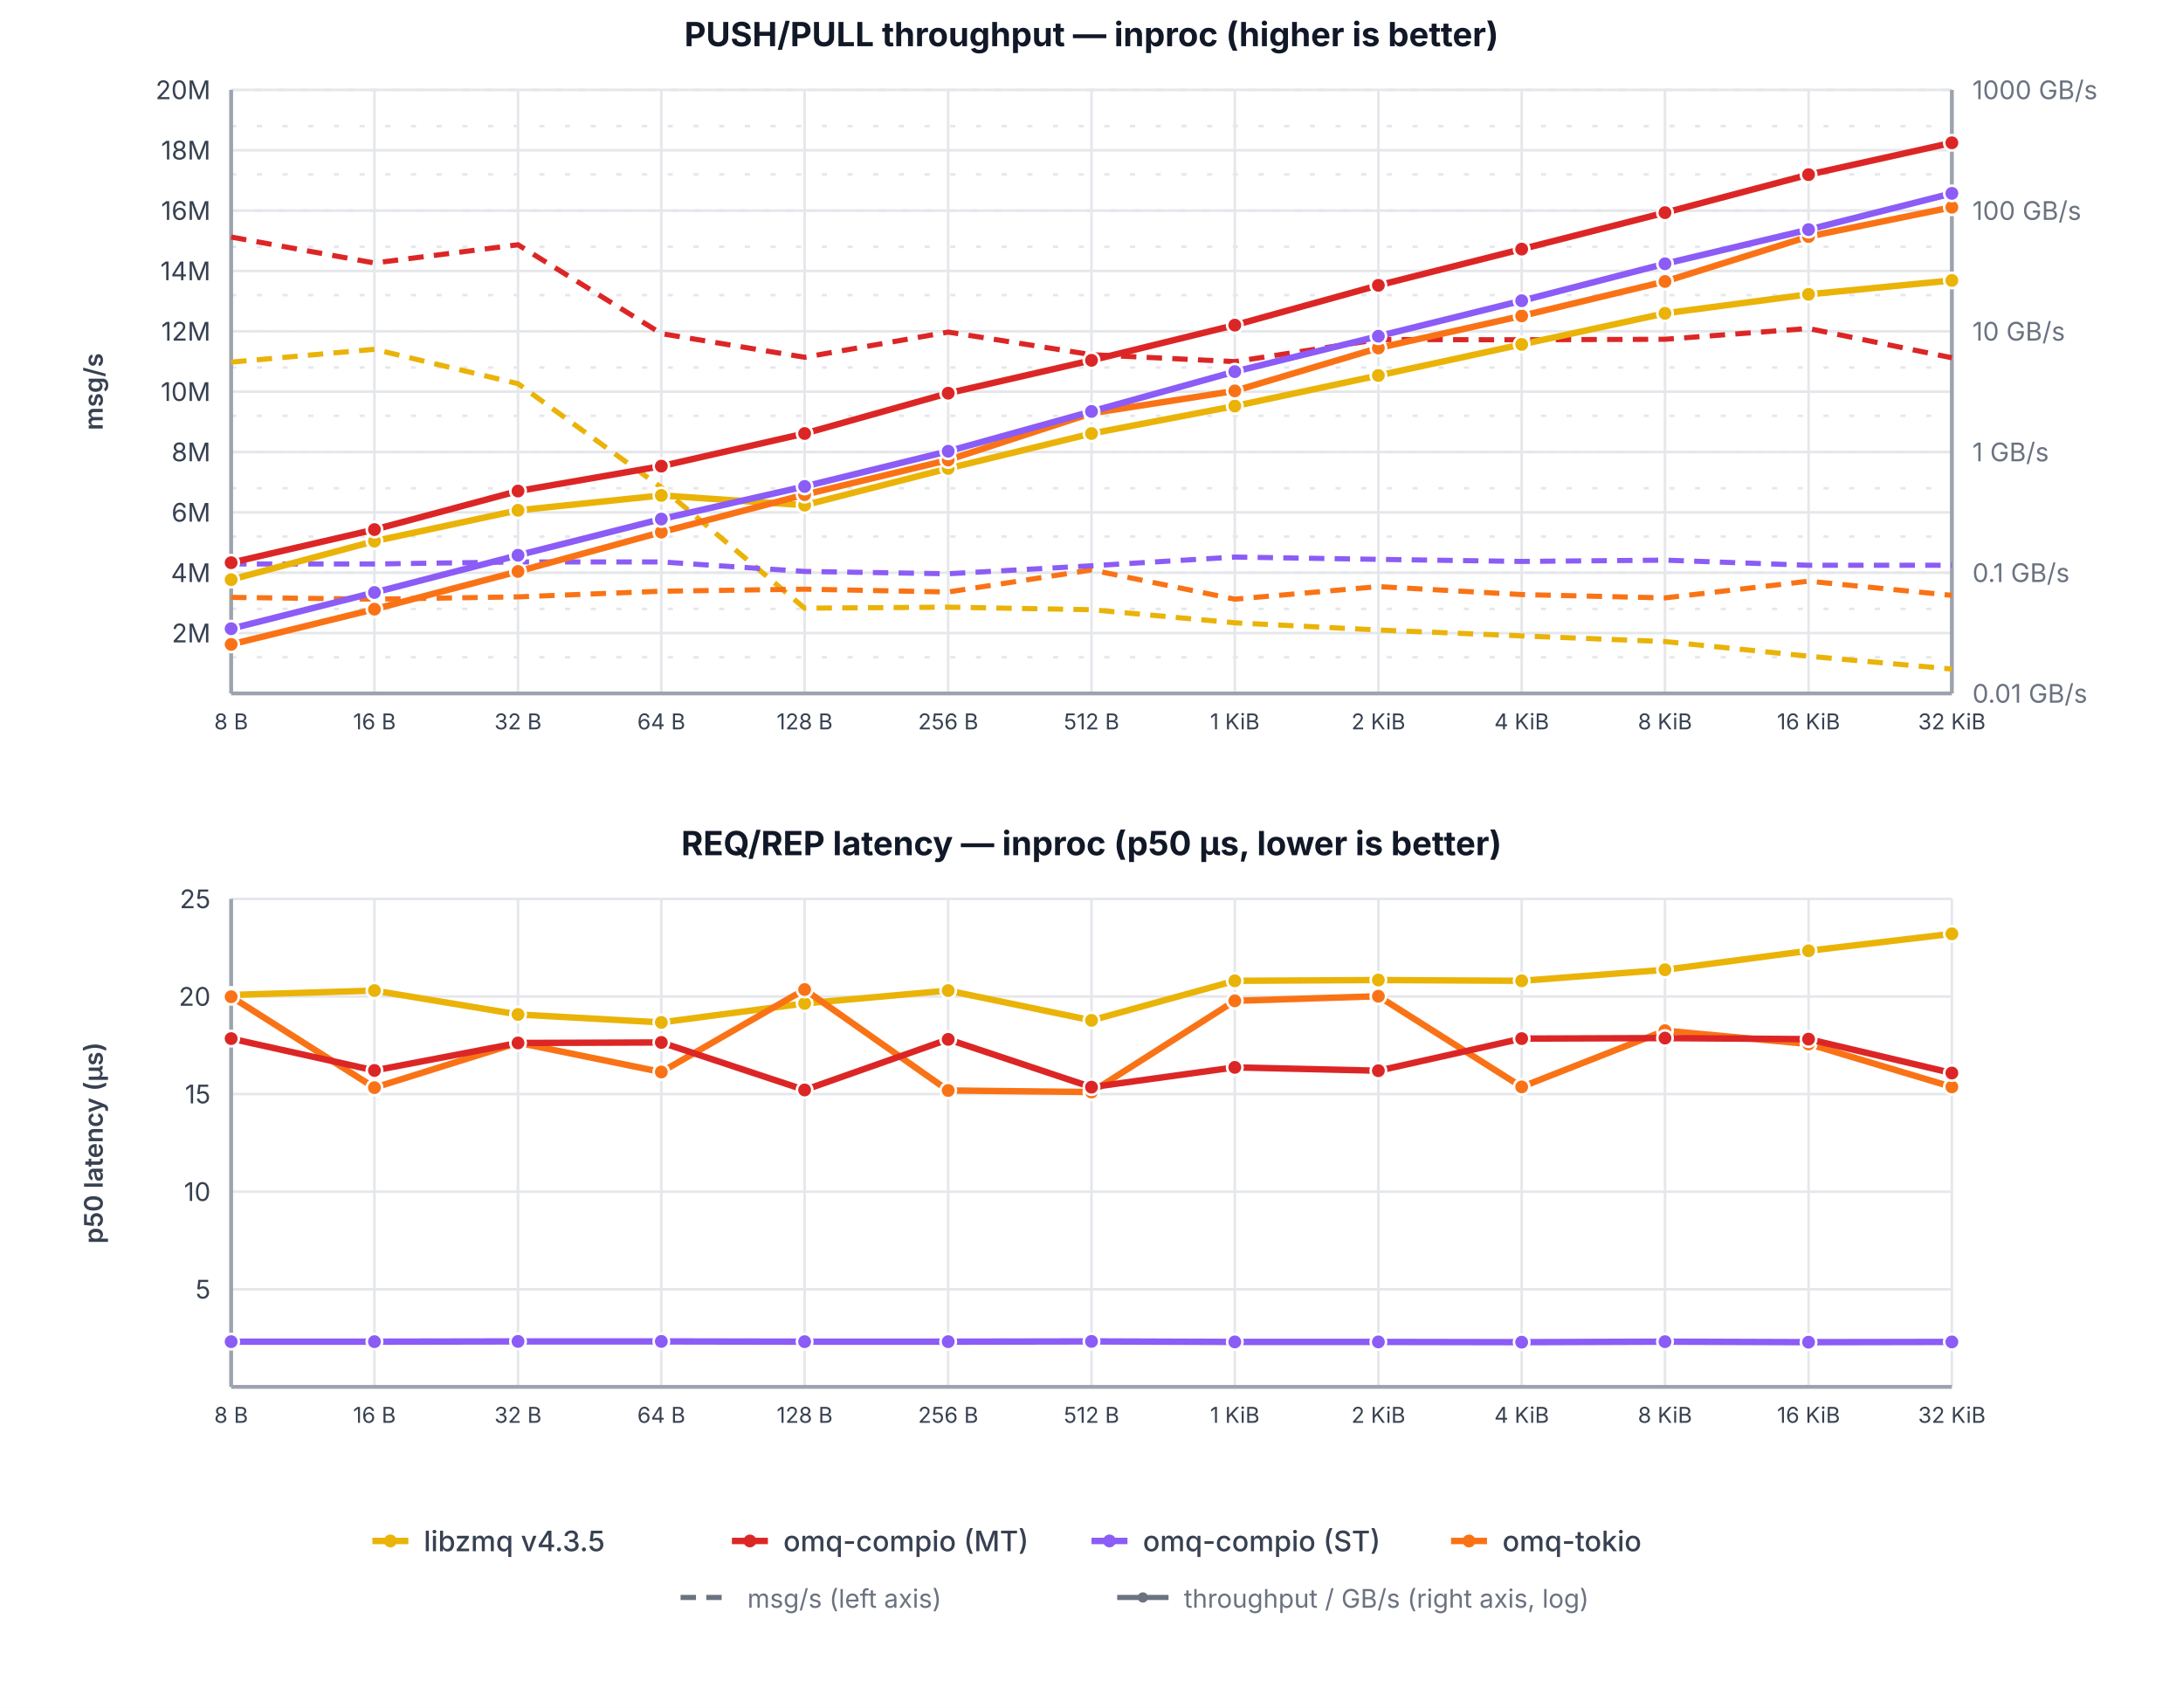
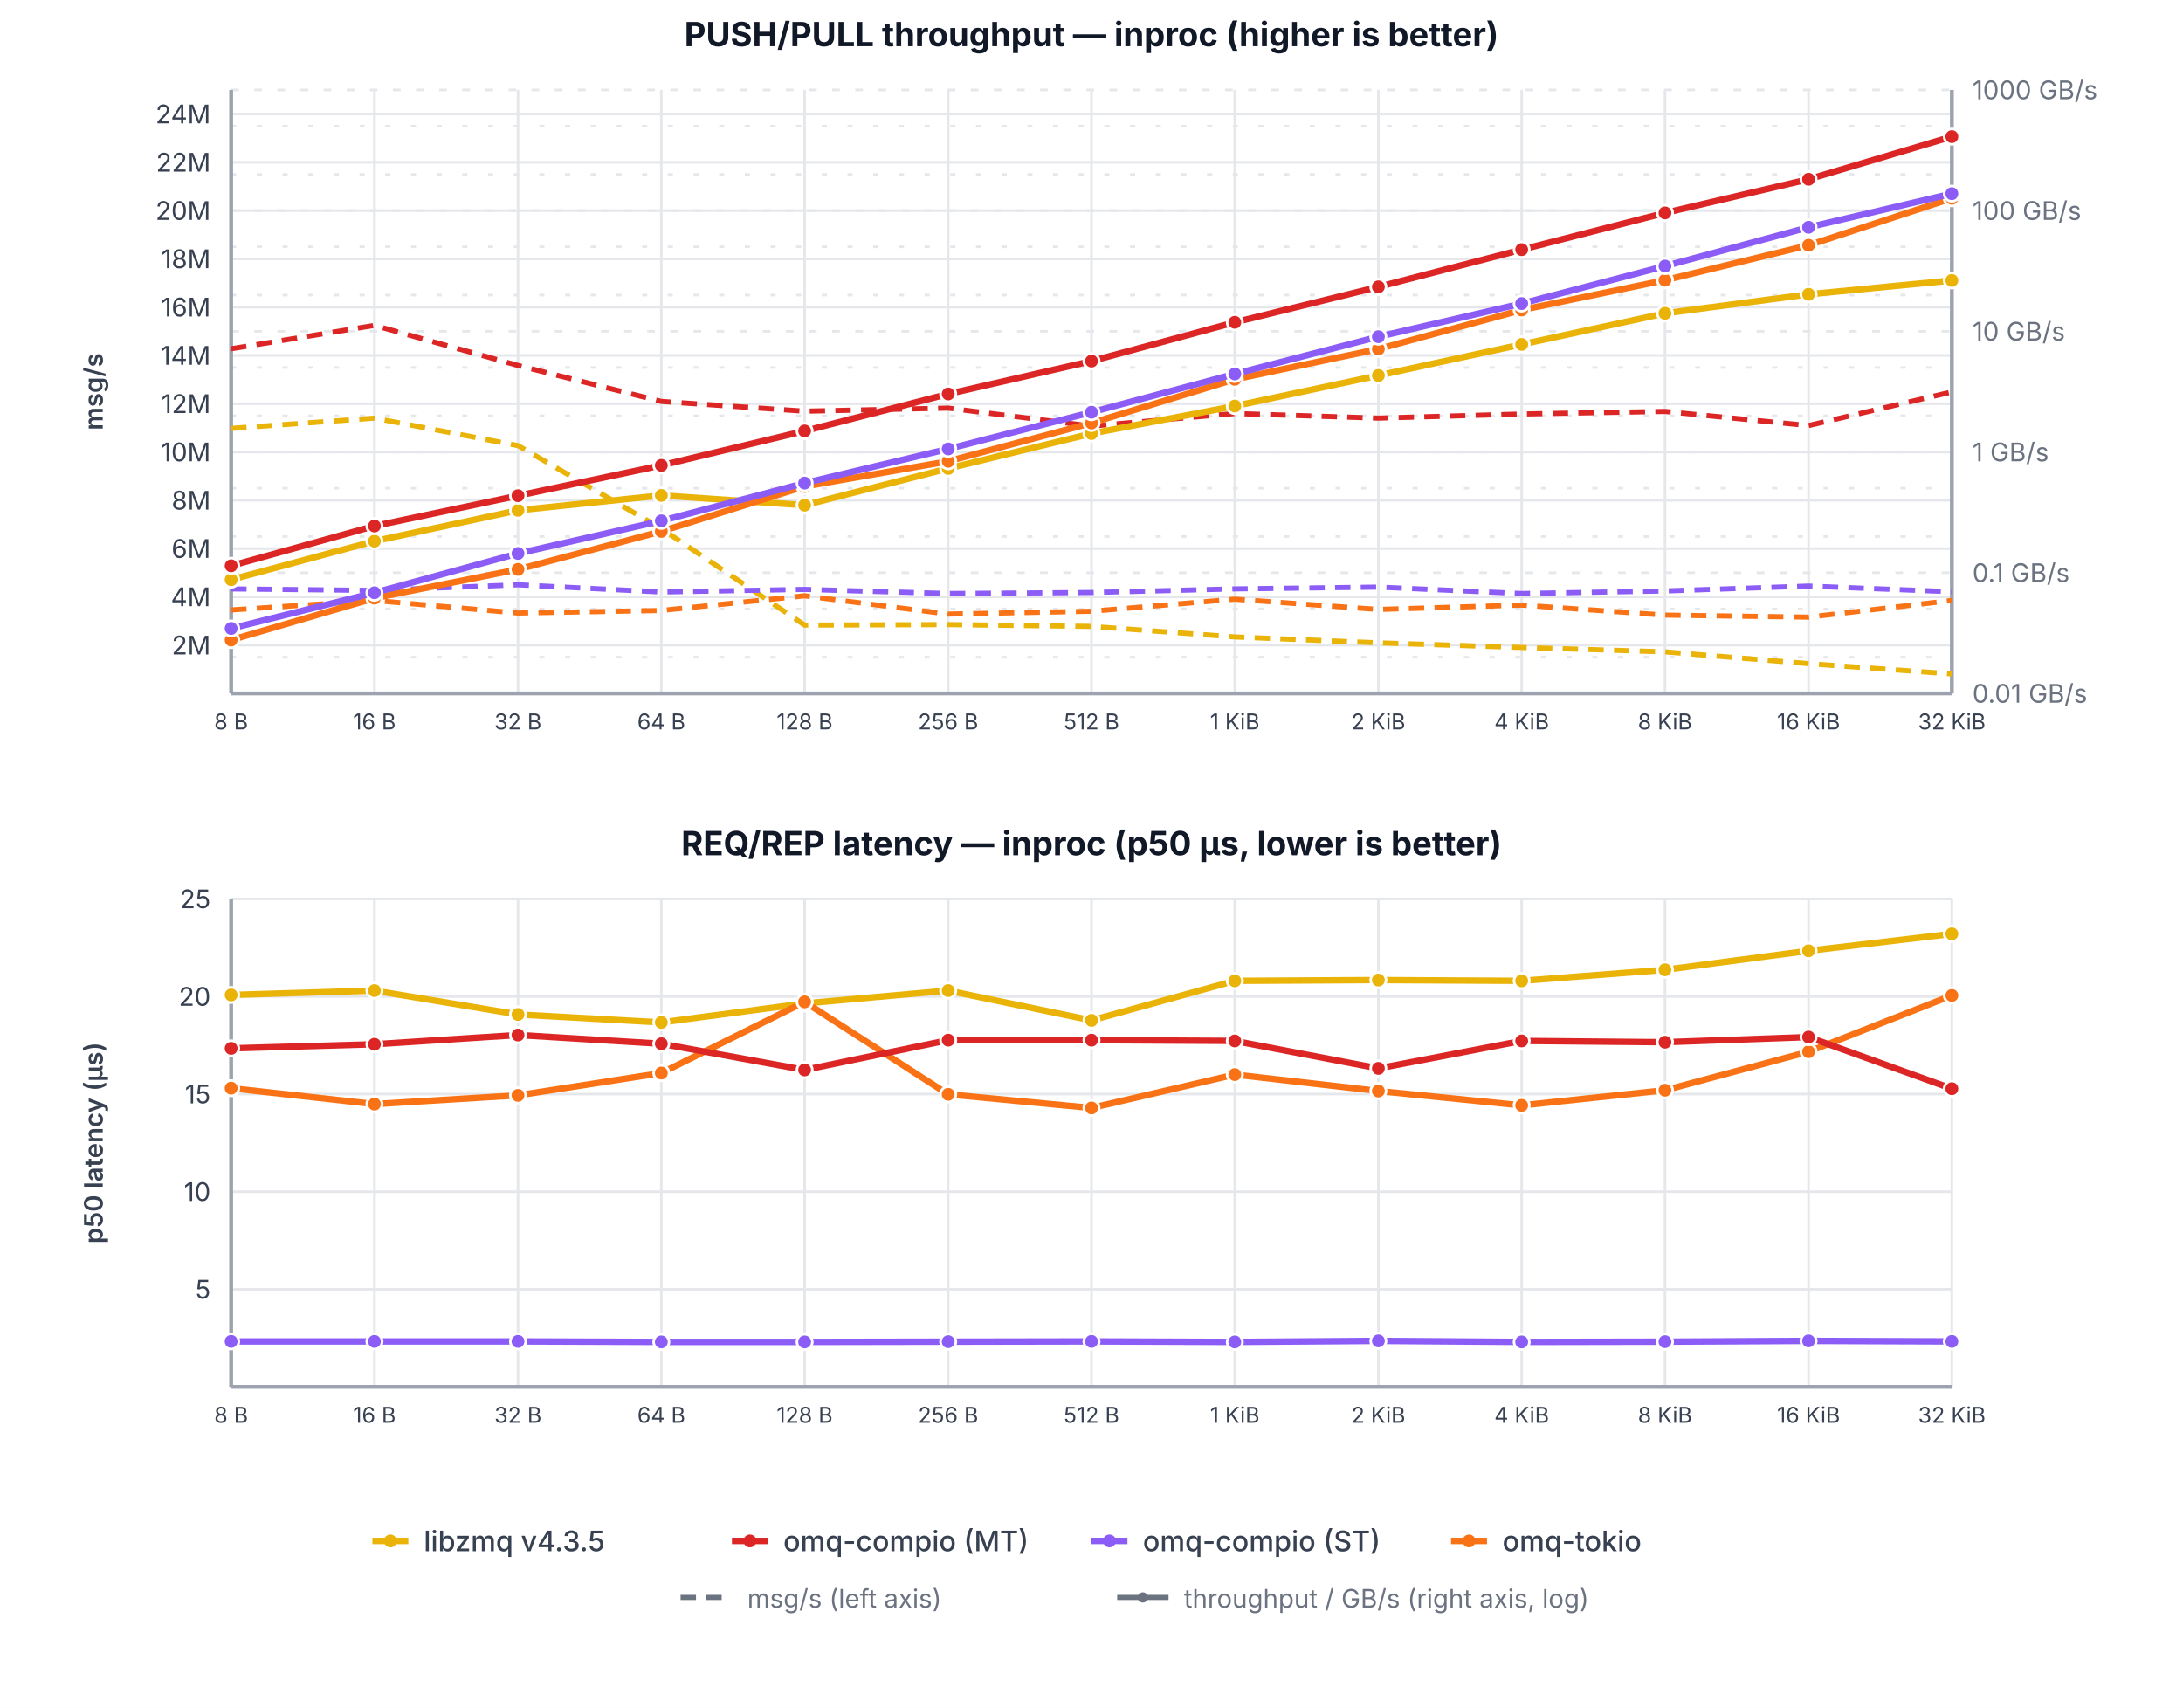
<svg xmlns="http://www.w3.org/2000/svg" viewBox="0 0 850 665" font-family="system-ui, -apple-system, sans-serif">
  <rect width="850" height="665" fill="white" />
  <text x="425.0" y="18.0" text-anchor="middle" fill="#111827" font-size="13" font-weight="700">PUSH/PULL throughput — inproc (higher is better)</text>
-   <line x1="90.0" y1="246.5" x2="760.0" y2="246.5" stroke="#e5e7eb" stroke-width="1" />
-   <text x="82.0" y="246.5" text-anchor="end" dominant-baseline="middle" fill="#374151" font-size="10">2M</text>
-   <line x1="90.0" y1="223.0" x2="760.0" y2="223.0" stroke="#e5e7eb" stroke-width="1" />
-   <text x="82.0" y="223.0" text-anchor="end" dominant-baseline="middle" fill="#374151" font-size="10">4M</text>
-   <line x1="90.0" y1="199.5" x2="760.0" y2="199.5" stroke="#e5e7eb" stroke-width="1" />
-   <text x="82.0" y="199.5" text-anchor="end" dominant-baseline="middle" fill="#374151" font-size="10">6M</text>
+   <line x1="90.0" y1="251.2" x2="760.0" y2="251.2" stroke="#e5e7eb" stroke-width="1" />
+   <text x="82.0" y="251.2" text-anchor="end" dominant-baseline="middle" fill="#374151" font-size="10">2M</text>
+   <line x1="90.0" y1="232.4" x2="760.0" y2="232.4" stroke="#e5e7eb" stroke-width="1" />
+   <text x="82.0" y="232.4" text-anchor="end" dominant-baseline="middle" fill="#374151" font-size="10">4M</text>
+   <line x1="90.0" y1="213.6" x2="760.0" y2="213.6" stroke="#e5e7eb" stroke-width="1" />
+   <text x="82.0" y="213.6" text-anchor="end" dominant-baseline="middle" fill="#374151" font-size="10">6M</text>
+   <line x1="90.0" y1="194.8" x2="760.0" y2="194.8" stroke="#e5e7eb" stroke-width="1" />
+   <text x="82.0" y="194.8" text-anchor="end" dominant-baseline="middle" fill="#374151" font-size="10">8M</text>
  <line x1="90.0" y1="176.0" x2="760.0" y2="176.0" stroke="#e5e7eb" stroke-width="1" />
-   <text x="82.0" y="176.0" text-anchor="end" dominant-baseline="middle" fill="#374151" font-size="10">8M</text>
-   <line x1="90.0" y1="152.5" x2="760.0" y2="152.5" stroke="#e5e7eb" stroke-width="1" />
-   <text x="82.0" y="152.5" text-anchor="end" dominant-baseline="middle" fill="#374151" font-size="10">10M</text>
-   <line x1="90.0" y1="129.0" x2="760.0" y2="129.0" stroke="#e5e7eb" stroke-width="1" />
-   <text x="82.0" y="129.0" text-anchor="end" dominant-baseline="middle" fill="#374151" font-size="10">12M</text>
-   <line x1="90.0" y1="105.5" x2="760.0" y2="105.5" stroke="#e5e7eb" stroke-width="1" />
-   <text x="82.0" y="105.5" text-anchor="end" dominant-baseline="middle" fill="#374151" font-size="10">14M</text>
+   <text x="82.0" y="176.0" text-anchor="end" dominant-baseline="middle" fill="#374151" font-size="10">10M</text>
+   <line x1="90.0" y1="157.2" x2="760.0" y2="157.2" stroke="#e5e7eb" stroke-width="1" />
+   <text x="82.0" y="157.2" text-anchor="end" dominant-baseline="middle" fill="#374151" font-size="10">12M</text>
+   <line x1="90.0" y1="138.4" x2="760.0" y2="138.4" stroke="#e5e7eb" stroke-width="1" />
+   <text x="82.0" y="138.4" text-anchor="end" dominant-baseline="middle" fill="#374151" font-size="10">14M</text>
+   <line x1="90.0" y1="119.6" x2="760.0" y2="119.6" stroke="#e5e7eb" stroke-width="1" />
+   <text x="82.0" y="119.6" text-anchor="end" dominant-baseline="middle" fill="#374151" font-size="10">16M</text>
+   <line x1="90.0" y1="100.8" x2="760.0" y2="100.8" stroke="#e5e7eb" stroke-width="1" />
+   <text x="82.0" y="100.8" text-anchor="end" dominant-baseline="middle" fill="#374151" font-size="10">18M</text>
  <line x1="90.0" y1="82.0" x2="760.0" y2="82.0" stroke="#e5e7eb" stroke-width="1" />
-   <text x="82.0" y="82.0" text-anchor="end" dominant-baseline="middle" fill="#374151" font-size="10">16M</text>
-   <line x1="90.0" y1="58.5" x2="760.0" y2="58.5" stroke="#e5e7eb" stroke-width="1" />
-   <text x="82.0" y="58.5" text-anchor="end" dominant-baseline="middle" fill="#374151" font-size="10">18M</text>
-   <line x1="90.0" y1="35.0" x2="760.0" y2="35.0" stroke="#e5e7eb" stroke-width="1" />
-   <text x="82.0" y="35.0" text-anchor="end" dominant-baseline="middle" fill="#374151" font-size="10">20M</text>
+   <text x="82.0" y="82.0" text-anchor="end" dominant-baseline="middle" fill="#374151" font-size="10">20M</text>
+   <line x1="90.0" y1="63.2" x2="760.0" y2="63.2" stroke="#e5e7eb" stroke-width="1" />
+   <text x="82.0" y="63.2" text-anchor="end" dominant-baseline="middle" fill="#374151" font-size="10">22M</text>
+   <line x1="90.0" y1="44.4" x2="760.0" y2="44.4" stroke="#e5e7eb" stroke-width="1" />
+   <text x="82.0" y="44.4" text-anchor="end" dominant-baseline="middle" fill="#374151" font-size="10">24M</text>
  <line x1="90.0" y1="270.0" x2="760.0" y2="270.0" stroke="#e5e7eb" stroke-width="1" stroke-dasharray="3,6" />
  <text x="768.0" y="270.0" text-anchor="start" dominant-baseline="middle" fill="#6b7280" font-size="10">0.01 GB/s</text>
  <line x1="90.0" y1="255.9" x2="760.0" y2="255.9" stroke="#e5e7eb" stroke-width="1" stroke-dasharray="2,8" />
  <line x1="90.0" y1="237.1" x2="760.0" y2="237.1" stroke="#e5e7eb" stroke-width="1" stroke-dasharray="2,8" />
  <line x1="90.0" y1="223.0" x2="760.0" y2="223.0" stroke="#e5e7eb" stroke-width="1" stroke-dasharray="3,6" />
  <text x="768.0" y="223.0" text-anchor="start" dominant-baseline="middle" fill="#6b7280" font-size="10">0.1 GB/s</text>
  <line x1="90.0" y1="208.9" x2="760.0" y2="208.9" stroke="#e5e7eb" stroke-width="1" stroke-dasharray="2,8" />
  <line x1="90.0" y1="190.1" x2="760.0" y2="190.1" stroke="#e5e7eb" stroke-width="1" stroke-dasharray="2,8" />
  <line x1="90.0" y1="176.0" x2="760.0" y2="176.0" stroke="#e5e7eb" stroke-width="1" stroke-dasharray="3,6" />
  <text x="768.0" y="176.0" text-anchor="start" dominant-baseline="middle" fill="#6b7280" font-size="10">1 GB/s</text>
  <line x1="90.0" y1="161.9" x2="760.0" y2="161.9" stroke="#e5e7eb" stroke-width="1" stroke-dasharray="2,8" />
  <line x1="90.0" y1="143.1" x2="760.0" y2="143.1" stroke="#e5e7eb" stroke-width="1" stroke-dasharray="2,8" />
  <line x1="90.0" y1="129.0" x2="760.0" y2="129.0" stroke="#e5e7eb" stroke-width="1" stroke-dasharray="3,6" />
  <text x="768.0" y="129.0" text-anchor="start" dominant-baseline="middle" fill="#6b7280" font-size="10">10 GB/s</text>
  <line x1="90.0" y1="114.9" x2="760.0" y2="114.9" stroke="#e5e7eb" stroke-width="1" stroke-dasharray="2,8" />
  <line x1="90.0" y1="96.1" x2="760.0" y2="96.1" stroke="#e5e7eb" stroke-width="1" stroke-dasharray="2,8" />
  <line x1="90.0" y1="82.0" x2="760.0" y2="82.0" stroke="#e5e7eb" stroke-width="1" stroke-dasharray="3,6" />
  <text x="768.0" y="82.0" text-anchor="start" dominant-baseline="middle" fill="#6b7280" font-size="10">100 GB/s</text>
  <line x1="90.0" y1="67.9" x2="760.0" y2="67.9" stroke="#e5e7eb" stroke-width="1" stroke-dasharray="2,8" />
  <line x1="90.0" y1="49.1" x2="760.0" y2="49.1" stroke="#e5e7eb" stroke-width="1" stroke-dasharray="2,8" />
  <line x1="90.0" y1="35.0" x2="760.0" y2="35.0" stroke="#e5e7eb" stroke-width="1" stroke-dasharray="3,6" />
  <text x="768.0" y="35.0" text-anchor="start" dominant-baseline="middle" fill="#6b7280" font-size="10">1000 GB/s</text>
  <line x1="90.0" y1="35.0" x2="90.0" y2="270.0" stroke="#e5e7eb" stroke-width="1" />
  <line x1="145.8" y1="35.0" x2="145.8" y2="270.0" stroke="#e5e7eb" stroke-width="1" />
  <line x1="201.7" y1="35.0" x2="201.7" y2="270.0" stroke="#e5e7eb" stroke-width="1" />
  <line x1="257.5" y1="35.0" x2="257.5" y2="270.0" stroke="#e5e7eb" stroke-width="1" />
  <line x1="313.3" y1="35.0" x2="313.3" y2="270.0" stroke="#e5e7eb" stroke-width="1" />
  <line x1="369.2" y1="35.0" x2="369.2" y2="270.0" stroke="#e5e7eb" stroke-width="1" />
  <line x1="425.0" y1="35.0" x2="425.0" y2="270.0" stroke="#e5e7eb" stroke-width="1" />
  <line x1="480.8" y1="35.0" x2="480.8" y2="270.0" stroke="#e5e7eb" stroke-width="1" />
  <line x1="536.7" y1="35.0" x2="536.7" y2="270.0" stroke="#e5e7eb" stroke-width="1" />
  <line x1="592.5" y1="35.0" x2="592.5" y2="270.0" stroke="#e5e7eb" stroke-width="1" />
  <line x1="648.3" y1="35.0" x2="648.3" y2="270.0" stroke="#e5e7eb" stroke-width="1" />
  <line x1="704.2" y1="35.0" x2="704.2" y2="270.0" stroke="#e5e7eb" stroke-width="1" />
  <line x1="760.0" y1="35.0" x2="760.0" y2="270.0" stroke="#e5e7eb" stroke-width="1" />
  <line x1="90.0" y1="35.0" x2="90.0" y2="270.0" stroke="#9ca3af" stroke-width="1.5" />
  <line x1="760.0" y1="35.0" x2="760.0" y2="270.0" stroke="#9ca3af" stroke-width="1.5" />
  <line x1="90.0" y1="270.0" x2="760.0" y2="270.0" stroke="#9ca3af" stroke-width="1.5" />
  <text x="40.0" y="152.5" text-anchor="middle" fill="#374151" font-size="10" font-weight="600" transform="rotate(-90,40.0,152.5)">msg/s</text>
-   <polyline points="90.0,141.0 145.8,136.0 201.7,149.4 257.5,189.8 313.3,236.8 369.2,236.4 425.0,237.4 480.8,242.5 536.7,245.3 592.5,247.6 648.3,249.8 704.2,255.5 760.0,260.5" fill="none" stroke="#eab308" stroke-width="2" stroke-dasharray="6,4" />
-   <polyline points="90.0,232.6 145.8,233.3 201.7,232.4 257.5,230.2 313.3,229.4 369.2,230.5 425.0,221.9 480.8,233.3 536.7,228.4 592.5,231.5 648.3,232.8 704.2,226.3 760.0,231.8" fill="none" stroke="#f97316" stroke-width="2" stroke-dasharray="6,4" />
-   <polyline points="90.0,219.6 145.8,219.6 201.7,218.8 257.5,218.8 313.3,222.5 369.2,223.4 425.0,220.3 480.8,216.9 536.7,217.8 592.5,218.6 648.3,218.1 704.2,220.1 760.0,220.1" fill="none" stroke="#8b5cf6" stroke-width="2" stroke-dasharray="6,4" />
-   <polyline points="90.0,92.3 145.8,102.4 201.7,95.3 257.5,129.9 313.3,139.1 369.2,129.3 425.0,138.1 480.8,140.8 536.7,132.2 592.5,132.3 648.3,132.1 704.2,127.9 760.0,139.3" fill="none" stroke="#dc2626" stroke-width="2" stroke-dasharray="6,4" />
+   <polyline points="90.0,166.8 145.8,162.8 201.7,173.5 257.5,205.8 313.3,243.4 369.2,243.2 425.0,243.9 480.8,248.0 536.7,250.3 592.5,252.1 648.3,253.8 704.2,258.4 760.0,262.4" fill="none" stroke="#eab308" stroke-width="2" stroke-dasharray="6,4" />
+   <polyline points="90.0,237.5 145.8,233.8 201.7,238.7 257.5,237.7 313.3,232.0 369.2,239.1 425.0,238.0 480.8,233.3 536.7,237.3 592.5,235.6 648.3,239.5 704.2,240.3 760.0,233.8" fill="none" stroke="#f97316" stroke-width="2" stroke-dasharray="6,4" />
+   <polyline points="90.0,229.3 145.8,229.9 201.7,227.7 257.5,230.5 313.3,229.5 369.2,231.1 425.0,230.7 480.8,229.3 536.7,228.6 592.5,231.1 648.3,230.1 704.2,228.2 760.0,230.4" fill="none" stroke="#8b5cf6" stroke-width="2" stroke-dasharray="6,4" />
+   <polyline points="90.0,135.8 145.8,126.7 201.7,142.3 257.5,156.3 313.3,160.1 369.2,158.9 425.0,165.9 480.8,161.0 536.7,162.8 592.5,161.2 648.3,160.2 704.2,165.7 760.0,152.6" fill="none" stroke="#dc2626" stroke-width="2" stroke-dasharray="6,4" />
  <polyline points="90.0,225.7 145.8,210.7 201.7,198.7 257.5,192.9 313.3,196.7 369.2,182.4 425.0,168.8 480.8,158.1 536.7,146.2 592.5,134.1 648.3,122.0 704.2,114.6 760.0,109.2" fill="none" stroke="#eab308" stroke-width="2.5" stroke-linecap="round" stroke-linejoin="round" />
  <circle cx="90.0" cy="225.7" r="3" fill="#eab308" stroke="white" stroke-width="1" />
  <circle cx="145.8" cy="210.7" r="3" fill="#eab308" stroke="white" stroke-width="1" />
  <circle cx="201.7" cy="198.7" r="3" fill="#eab308" stroke="white" stroke-width="1" />
  <circle cx="257.5" cy="192.9" r="3" fill="#eab308" stroke="white" stroke-width="1" />
  <circle cx="313.3" cy="196.7" r="3" fill="#eab308" stroke="white" stroke-width="1" />
  <circle cx="369.2" cy="182.4" r="3" fill="#eab308" stroke="white" stroke-width="1" />
  <circle cx="425.0" cy="168.8" r="3" fill="#eab308" stroke="white" stroke-width="1" />
  <circle cx="480.8" cy="158.1" r="3" fill="#eab308" stroke="white" stroke-width="1" />
  <circle cx="536.7" cy="146.2" r="3" fill="#eab308" stroke="white" stroke-width="1" />
  <circle cx="592.5" cy="134.1" r="3" fill="#eab308" stroke="white" stroke-width="1" />
  <circle cx="648.3" cy="122.0" r="3" fill="#eab308" stroke="white" stroke-width="1" />
  <circle cx="704.2" cy="114.6" r="3" fill="#eab308" stroke="white" stroke-width="1" />
  <circle cx="760.0" cy="109.2" r="3" fill="#eab308" stroke="white" stroke-width="1" />
-   <polyline points="90.0,250.9 145.8,237.2 201.7,222.5 257.5,207.2 313.3,192.6 369.2,179.1 425.0,160.9 480.8,152.2 536.7,135.5 592.5,123.0 648.3,109.6 704.2,92.1 760.0,80.7" fill="none" stroke="#f97316" stroke-width="2.5" stroke-linecap="round" stroke-linejoin="round" />
-   <circle cx="90.0" cy="250.9" r="3" fill="#f97316" stroke="white" stroke-width="1" />
-   <circle cx="145.8" cy="237.2" r="3" fill="#f97316" stroke="white" stroke-width="1" />
-   <circle cx="201.7" cy="222.5" r="3" fill="#f97316" stroke="white" stroke-width="1" />
-   <circle cx="257.5" cy="207.2" r="3" fill="#f97316" stroke="white" stroke-width="1" />
-   <circle cx="313.3" cy="192.6" r="3" fill="#f97316" stroke="white" stroke-width="1" />
-   <circle cx="369.2" cy="179.1" r="3" fill="#f97316" stroke="white" stroke-width="1" />
-   <circle cx="425.0" cy="160.9" r="3" fill="#f97316" stroke="white" stroke-width="1" />
-   <circle cx="480.8" cy="152.2" r="3" fill="#f97316" stroke="white" stroke-width="1" />
-   <circle cx="536.7" cy="135.5" r="3" fill="#f97316" stroke="white" stroke-width="1" />
-   <circle cx="592.5" cy="123.0" r="3" fill="#f97316" stroke="white" stroke-width="1" />
-   <circle cx="648.3" cy="109.6" r="3" fill="#f97316" stroke="white" stroke-width="1" />
-   <circle cx="704.2" cy="92.1" r="3" fill="#f97316" stroke="white" stroke-width="1" />
-   <circle cx="760.0" cy="80.7" r="3" fill="#f97316" stroke="white" stroke-width="1" />
-   <polyline points="90.0,244.8 145.8,230.7 201.7,216.2 257.5,202.1 313.3,189.4 369.2,175.7 425.0,160.2 480.8,144.7 536.7,130.9 592.5,117.1 648.3,102.7 704.2,89.4 760.0,75.3" fill="none" stroke="#8b5cf6" stroke-width="2.5" stroke-linecap="round" stroke-linejoin="round" />
-   <circle cx="90.0" cy="244.8" r="3" fill="#8b5cf6" stroke="white" stroke-width="1" />
-   <circle cx="145.8" cy="230.7" r="3" fill="#8b5cf6" stroke="white" stroke-width="1" />
-   <circle cx="201.7" cy="216.2" r="3" fill="#8b5cf6" stroke="white" stroke-width="1" />
-   <circle cx="257.5" cy="202.1" r="3" fill="#8b5cf6" stroke="white" stroke-width="1" />
-   <circle cx="313.3" cy="189.4" r="3" fill="#8b5cf6" stroke="white" stroke-width="1" />
-   <circle cx="369.2" cy="175.7" r="3" fill="#8b5cf6" stroke="white" stroke-width="1" />
-   <circle cx="425.0" cy="160.2" r="3" fill="#8b5cf6" stroke="white" stroke-width="1" />
-   <circle cx="480.8" cy="144.7" r="3" fill="#8b5cf6" stroke="white" stroke-width="1" />
-   <circle cx="536.7" cy="130.9" r="3" fill="#8b5cf6" stroke="white" stroke-width="1" />
-   <circle cx="592.5" cy="117.1" r="3" fill="#8b5cf6" stroke="white" stroke-width="1" />
-   <circle cx="648.3" cy="102.7" r="3" fill="#8b5cf6" stroke="white" stroke-width="1" />
-   <circle cx="704.2" cy="89.4" r="3" fill="#8b5cf6" stroke="white" stroke-width="1" />
-   <circle cx="760.0" cy="75.3" r="3" fill="#8b5cf6" stroke="white" stroke-width="1" />
-   <polyline points="90.0,219.1 145.8,206.2 201.7,191.2 257.5,181.5 313.3,168.8 369.2,153.1 425.0,140.3 480.8,126.6 536.7,111.1 592.5,97.0 648.3,82.8 704.2,68.0 760.0,55.6" fill="none" stroke="#dc2626" stroke-width="2.5" stroke-linecap="round" stroke-linejoin="round" />
-   <circle cx="90.0" cy="219.1" r="3" fill="#dc2626" stroke="white" stroke-width="1" />
-   <circle cx="145.8" cy="206.2" r="3" fill="#dc2626" stroke="white" stroke-width="1" />
-   <circle cx="201.7" cy="191.2" r="3" fill="#dc2626" stroke="white" stroke-width="1" />
-   <circle cx="257.5" cy="181.5" r="3" fill="#dc2626" stroke="white" stroke-width="1" />
-   <circle cx="313.3" cy="168.8" r="3" fill="#dc2626" stroke="white" stroke-width="1" />
-   <circle cx="369.2" cy="153.1" r="3" fill="#dc2626" stroke="white" stroke-width="1" />
-   <circle cx="425.0" cy="140.3" r="3" fill="#dc2626" stroke="white" stroke-width="1" />
-   <circle cx="480.8" cy="126.6" r="3" fill="#dc2626" stroke="white" stroke-width="1" />
-   <circle cx="536.7" cy="111.1" r="3" fill="#dc2626" stroke="white" stroke-width="1" />
-   <circle cx="592.5" cy="97.0" r="3" fill="#dc2626" stroke="white" stroke-width="1" />
-   <circle cx="648.3" cy="82.8" r="3" fill="#dc2626" stroke="white" stroke-width="1" />
-   <circle cx="704.2" cy="68.0" r="3" fill="#dc2626" stroke="white" stroke-width="1" />
-   <circle cx="760.0" cy="55.6" r="3" fill="#dc2626" stroke="white" stroke-width="1" />
+   <polyline points="90.0,249.2 145.8,232.9 201.7,221.7 257.5,206.9 313.3,189.4 369.2,179.6 425.0,164.7 480.8,147.7 536.7,135.9 592.5,120.7 648.3,109.1 704.2,95.5 760.0,77.2" fill="none" stroke="#f97316" stroke-width="2.5" stroke-linecap="round" stroke-linejoin="round" />
+   <circle cx="90.0" cy="249.2" r="3" fill="#f97316" stroke="white" stroke-width="1" />
+   <circle cx="145.8" cy="232.9" r="3" fill="#f97316" stroke="white" stroke-width="1" />
+   <circle cx="201.7" cy="221.7" r="3" fill="#f97316" stroke="white" stroke-width="1" />
+   <circle cx="257.5" cy="206.9" r="3" fill="#f97316" stroke="white" stroke-width="1" />
+   <circle cx="313.3" cy="189.4" r="3" fill="#f97316" stroke="white" stroke-width="1" />
+   <circle cx="369.2" cy="179.6" r="3" fill="#f97316" stroke="white" stroke-width="1" />
+   <circle cx="425.0" cy="164.7" r="3" fill="#f97316" stroke="white" stroke-width="1" />
+   <circle cx="480.8" cy="147.7" r="3" fill="#f97316" stroke="white" stroke-width="1" />
+   <circle cx="536.7" cy="135.9" r="3" fill="#f97316" stroke="white" stroke-width="1" />
+   <circle cx="592.5" cy="120.7" r="3" fill="#f97316" stroke="white" stroke-width="1" />
+   <circle cx="648.3" cy="109.1" r="3" fill="#f97316" stroke="white" stroke-width="1" />
+   <circle cx="704.2" cy="95.5" r="3" fill="#f97316" stroke="white" stroke-width="1" />
+   <circle cx="760.0" cy="77.2" r="3" fill="#f97316" stroke="white" stroke-width="1" />
+   <polyline points="90.0,244.7 145.8,230.8 201.7,215.5 257.5,202.8 313.3,188.1 369.2,174.8 425.0,160.5 480.8,145.6 536.7,131.1 592.5,118.2 648.3,103.6 704.2,88.5 760.0,75.4" fill="none" stroke="#8b5cf6" stroke-width="2.5" stroke-linecap="round" stroke-linejoin="round" />
+   <circle cx="90.0" cy="244.7" r="3" fill="#8b5cf6" stroke="white" stroke-width="1" />
+   <circle cx="145.8" cy="230.8" r="3" fill="#8b5cf6" stroke="white" stroke-width="1" />
+   <circle cx="201.7" cy="215.5" r="3" fill="#8b5cf6" stroke="white" stroke-width="1" />
+   <circle cx="257.5" cy="202.8" r="3" fill="#8b5cf6" stroke="white" stroke-width="1" />
+   <circle cx="313.3" cy="188.1" r="3" fill="#8b5cf6" stroke="white" stroke-width="1" />
+   <circle cx="369.2" cy="174.8" r="3" fill="#8b5cf6" stroke="white" stroke-width="1" />
+   <circle cx="425.0" cy="160.5" r="3" fill="#8b5cf6" stroke="white" stroke-width="1" />
+   <circle cx="480.8" cy="145.6" r="3" fill="#8b5cf6" stroke="white" stroke-width="1" />
+   <circle cx="536.7" cy="131.1" r="3" fill="#8b5cf6" stroke="white" stroke-width="1" />
+   <circle cx="592.5" cy="118.2" r="3" fill="#8b5cf6" stroke="white" stroke-width="1" />
+   <circle cx="648.3" cy="103.6" r="3" fill="#8b5cf6" stroke="white" stroke-width="1" />
+   <circle cx="704.2" cy="88.5" r="3" fill="#8b5cf6" stroke="white" stroke-width="1" />
+   <circle cx="760.0" cy="75.4" r="3" fill="#8b5cf6" stroke="white" stroke-width="1" />
+   <polyline points="90.0,220.3 145.8,204.8 201.7,193.0 257.5,181.2 313.3,167.8 369.2,153.4 425.0,140.6 480.8,125.5 536.7,111.7 592.5,97.2 648.3,82.9 704.2,69.8 760.0,53.2" fill="none" stroke="#dc2626" stroke-width="2.5" stroke-linecap="round" stroke-linejoin="round" />
+   <circle cx="90.0" cy="220.3" r="3" fill="#dc2626" stroke="white" stroke-width="1" />
+   <circle cx="145.8" cy="204.8" r="3" fill="#dc2626" stroke="white" stroke-width="1" />
+   <circle cx="201.7" cy="193.0" r="3" fill="#dc2626" stroke="white" stroke-width="1" />
+   <circle cx="257.5" cy="181.2" r="3" fill="#dc2626" stroke="white" stroke-width="1" />
+   <circle cx="313.3" cy="167.8" r="3" fill="#dc2626" stroke="white" stroke-width="1" />
+   <circle cx="369.2" cy="153.4" r="3" fill="#dc2626" stroke="white" stroke-width="1" />
+   <circle cx="425.0" cy="140.6" r="3" fill="#dc2626" stroke="white" stroke-width="1" />
+   <circle cx="480.8" cy="125.5" r="3" fill="#dc2626" stroke="white" stroke-width="1" />
+   <circle cx="536.7" cy="111.7" r="3" fill="#dc2626" stroke="white" stroke-width="1" />
+   <circle cx="592.5" cy="97.2" r="3" fill="#dc2626" stroke="white" stroke-width="1" />
+   <circle cx="648.3" cy="82.9" r="3" fill="#dc2626" stroke="white" stroke-width="1" />
+   <circle cx="704.2" cy="69.8" r="3" fill="#dc2626" stroke="white" stroke-width="1" />
+   <circle cx="760.0" cy="53.2" r="3" fill="#dc2626" stroke="white" stroke-width="1" />
  <text x="90.0" y="284.0" text-anchor="middle" fill="#374151" font-size="8.5">8 B</text>
  <text x="145.8" y="284.0" text-anchor="middle" fill="#374151" font-size="8.5">16 B</text>
  <text x="201.7" y="284.0" text-anchor="middle" fill="#374151" font-size="8.5">32 B</text>
  <text x="257.5" y="284.0" text-anchor="middle" fill="#374151" font-size="8.5">64 B</text>
  <text x="313.3" y="284.0" text-anchor="middle" fill="#374151" font-size="8.5">128 B</text>
  <text x="369.2" y="284.0" text-anchor="middle" fill="#374151" font-size="8.5">256 B</text>
  <text x="425.0" y="284.0" text-anchor="middle" fill="#374151" font-size="8.5">512 B</text>
  <text x="480.8" y="284.0" text-anchor="middle" fill="#374151" font-size="8.5">1 KiB</text>
  <text x="536.7" y="284.0" text-anchor="middle" fill="#374151" font-size="8.5">2 KiB</text>
  <text x="592.5" y="284.0" text-anchor="middle" fill="#374151" font-size="8.5">4 KiB</text>
  <text x="648.3" y="284.0" text-anchor="middle" fill="#374151" font-size="8.5">8 KiB</text>
  <text x="704.2" y="284.0" text-anchor="middle" fill="#374151" font-size="8.5">16 KiB</text>
  <text x="760.0" y="284.0" text-anchor="middle" fill="#374151" font-size="8.5">32 KiB</text>
  <text x="425.0" y="333.0" text-anchor="middle" fill="#111827" font-size="13" font-weight="700">REQ/REP latency — inproc (p50 µs, lower is better)</text>
  <line x1="90.0" y1="502.0" x2="760.0" y2="502.0" stroke="#e5e7eb" stroke-width="1" />
  <text x="82.0" y="502.0" text-anchor="end" dominant-baseline="middle" fill="#374151" font-size="10">5</text>
  <line x1="90.0" y1="464.0" x2="760.0" y2="464.0" stroke="#e5e7eb" stroke-width="1" />
  <text x="82.0" y="464.0" text-anchor="end" dominant-baseline="middle" fill="#374151" font-size="10">10</text>
  <line x1="90.0" y1="426.0" x2="760.0" y2="426.0" stroke="#e5e7eb" stroke-width="1" />
  <text x="82.0" y="426.0" text-anchor="end" dominant-baseline="middle" fill="#374151" font-size="10">15</text>
  <line x1="90.0" y1="388.0" x2="760.0" y2="388.0" stroke="#e5e7eb" stroke-width="1" />
  <text x="82.0" y="388.0" text-anchor="end" dominant-baseline="middle" fill="#374151" font-size="10">20</text>
  <line x1="90.0" y1="350.0" x2="760.0" y2="350.0" stroke="#e5e7eb" stroke-width="1" />
  <text x="82.0" y="350.0" text-anchor="end" dominant-baseline="middle" fill="#374151" font-size="10">25</text>
  <line x1="90.0" y1="350.0" x2="90.0" y2="540.0" stroke="#e5e7eb" stroke-width="1" />
  <line x1="145.8" y1="350.0" x2="145.8" y2="540.0" stroke="#e5e7eb" stroke-width="1" />
  <line x1="201.7" y1="350.0" x2="201.7" y2="540.0" stroke="#e5e7eb" stroke-width="1" />
  <line x1="257.5" y1="350.0" x2="257.5" y2="540.0" stroke="#e5e7eb" stroke-width="1" />
  <line x1="313.3" y1="350.0" x2="313.3" y2="540.0" stroke="#e5e7eb" stroke-width="1" />
  <line x1="369.2" y1="350.0" x2="369.2" y2="540.0" stroke="#e5e7eb" stroke-width="1" />
  <line x1="425.0" y1="350.0" x2="425.0" y2="540.0" stroke="#e5e7eb" stroke-width="1" />
  <line x1="480.8" y1="350.0" x2="480.8" y2="540.0" stroke="#e5e7eb" stroke-width="1" />
  <line x1="536.7" y1="350.0" x2="536.7" y2="540.0" stroke="#e5e7eb" stroke-width="1" />
  <line x1="592.5" y1="350.0" x2="592.5" y2="540.0" stroke="#e5e7eb" stroke-width="1" />
  <line x1="648.3" y1="350.0" x2="648.3" y2="540.0" stroke="#e5e7eb" stroke-width="1" />
  <line x1="704.2" y1="350.0" x2="704.2" y2="540.0" stroke="#e5e7eb" stroke-width="1" />
  <line x1="760.0" y1="350.0" x2="760.0" y2="540.0" stroke="#e5e7eb" stroke-width="1" />
  <line x1="90.0" y1="350.0" x2="90.0" y2="540.0" stroke="#9ca3af" stroke-width="1.5" />
  <line x1="90.0" y1="540.0" x2="760.0" y2="540.0" stroke="#9ca3af" stroke-width="1.5" />
  <text x="40.0" y="445.0" text-anchor="middle" fill="#374151" font-size="10" font-weight="600" transform="rotate(-90,40.0,445.0)">p50 latency (µs)</text>
  <polyline points="90.0,387.4 145.8,385.7 201.7,395.0 257.5,398.1 313.3,390.7 369.2,385.7 425.0,397.3 480.8,381.9 536.7,381.6 592.5,381.9 648.3,377.6 704.2,370.2 760.0,363.6" fill="none" stroke="#eab308" stroke-width="2.5" stroke-linecap="round" stroke-linejoin="round" />
  <circle cx="90.0" cy="387.4" r="3" fill="#eab308" stroke="white" stroke-width="1" />
  <circle cx="145.8" cy="385.7" r="3" fill="#eab308" stroke="white" stroke-width="1" />
  <circle cx="201.7" cy="395.0" r="3" fill="#eab308" stroke="white" stroke-width="1" />
  <circle cx="257.5" cy="398.1" r="3" fill="#eab308" stroke="white" stroke-width="1" />
  <circle cx="313.3" cy="390.7" r="3" fill="#eab308" stroke="white" stroke-width="1" />
  <circle cx="369.2" cy="385.7" r="3" fill="#eab308" stroke="white" stroke-width="1" />
  <circle cx="425.0" cy="397.3" r="3" fill="#eab308" stroke="white" stroke-width="1" />
  <circle cx="480.8" cy="381.9" r="3" fill="#eab308" stroke="white" stroke-width="1" />
  <circle cx="536.7" cy="381.6" r="3" fill="#eab308" stroke="white" stroke-width="1" />
  <circle cx="592.5" cy="381.9" r="3" fill="#eab308" stroke="white" stroke-width="1" />
  <circle cx="648.3" cy="377.6" r="3" fill="#eab308" stroke="white" stroke-width="1" />
  <circle cx="704.2" cy="370.2" r="3" fill="#eab308" stroke="white" stroke-width="1" />
  <circle cx="760.0" cy="363.6" r="3" fill="#eab308" stroke="white" stroke-width="1" />
-   <polyline points="90.0,388.1 145.8,423.5 201.7,406.0 257.5,417.4 313.3,385.3 369.2,424.6 425.0,425.2 480.8,389.7 536.7,387.9 592.5,423.2 648.3,401.3 704.2,406.5 760.0,423.2" fill="none" stroke="#f97316" stroke-width="2.5" stroke-linecap="round" stroke-linejoin="round" />
-   <circle cx="90.0" cy="388.1" r="3" fill="#f97316" stroke="white" stroke-width="1" />
-   <circle cx="145.8" cy="423.5" r="3" fill="#f97316" stroke="white" stroke-width="1" />
-   <circle cx="201.7" cy="406.0" r="3" fill="#f97316" stroke="white" stroke-width="1" />
-   <circle cx="257.5" cy="417.4" r="3" fill="#f97316" stroke="white" stroke-width="1" />
-   <circle cx="313.3" cy="385.3" r="3" fill="#f97316" stroke="white" stroke-width="1" />
-   <circle cx="369.2" cy="424.6" r="3" fill="#f97316" stroke="white" stroke-width="1" />
-   <circle cx="425.0" cy="425.2" r="3" fill="#f97316" stroke="white" stroke-width="1" />
-   <circle cx="480.8" cy="389.7" r="3" fill="#f97316" stroke="white" stroke-width="1" />
-   <circle cx="536.7" cy="387.9" r="3" fill="#f97316" stroke="white" stroke-width="1" />
-   <circle cx="592.5" cy="423.2" r="3" fill="#f97316" stroke="white" stroke-width="1" />
-   <circle cx="648.3" cy="401.3" r="3" fill="#f97316" stroke="white" stroke-width="1" />
-   <circle cx="704.2" cy="406.5" r="3" fill="#f97316" stroke="white" stroke-width="1" />
-   <circle cx="760.0" cy="423.2" r="3" fill="#f97316" stroke="white" stroke-width="1" />
-   <polyline points="90.0,522.4 145.8,522.4 201.7,522.3 257.5,522.3 313.3,522.4 369.2,522.4 425.0,522.3 480.8,522.5 536.7,522.5 592.5,522.6 648.3,522.4 704.2,522.6 760.0,522.5" fill="none" stroke="#8b5cf6" stroke-width="2.5" stroke-linecap="round" stroke-linejoin="round" />
-   <circle cx="90.0" cy="522.4" r="3" fill="#8b5cf6" stroke="white" stroke-width="1" />
-   <circle cx="145.8" cy="522.4" r="3" fill="#8b5cf6" stroke="white" stroke-width="1" />
+   <polyline points="90.0,423.7 145.8,429.9 201.7,426.5 257.5,417.8 313.3,390.1 369.2,426.1 425.0,431.4 480.8,418.4 536.7,424.8 592.5,430.4 648.3,424.5 704.2,409.5 760.0,387.6" fill="none" stroke="#f97316" stroke-width="2.5" stroke-linecap="round" stroke-linejoin="round" />
+   <circle cx="90.0" cy="423.7" r="3" fill="#f97316" stroke="white" stroke-width="1" />
+   <circle cx="145.8" cy="429.9" r="3" fill="#f97316" stroke="white" stroke-width="1" />
+   <circle cx="201.7" cy="426.5" r="3" fill="#f97316" stroke="white" stroke-width="1" />
+   <circle cx="257.5" cy="417.8" r="3" fill="#f97316" stroke="white" stroke-width="1" />
+   <circle cx="313.3" cy="390.1" r="3" fill="#f97316" stroke="white" stroke-width="1" />
+   <circle cx="369.2" cy="426.1" r="3" fill="#f97316" stroke="white" stroke-width="1" />
+   <circle cx="425.0" cy="431.4" r="3" fill="#f97316" stroke="white" stroke-width="1" />
+   <circle cx="480.8" cy="418.4" r="3" fill="#f97316" stroke="white" stroke-width="1" />
+   <circle cx="536.7" cy="424.8" r="3" fill="#f97316" stroke="white" stroke-width="1" />
+   <circle cx="592.5" cy="430.4" r="3" fill="#f97316" stroke="white" stroke-width="1" />
+   <circle cx="648.3" cy="424.5" r="3" fill="#f97316" stroke="white" stroke-width="1" />
+   <circle cx="704.2" cy="409.5" r="3" fill="#f97316" stroke="white" stroke-width="1" />
+   <circle cx="760.0" cy="387.6" r="3" fill="#f97316" stroke="white" stroke-width="1" />
+   <polyline points="90.0,522.3 145.8,522.3 201.7,522.3 257.5,522.5 313.3,522.5 369.2,522.4 425.0,522.3 480.8,522.5 536.7,522.1 592.5,522.5 648.3,522.4 704.2,522.1 760.0,522.3" fill="none" stroke="#8b5cf6" stroke-width="2.5" stroke-linecap="round" stroke-linejoin="round" />
+   <circle cx="90.0" cy="522.3" r="3" fill="#8b5cf6" stroke="white" stroke-width="1" />
+   <circle cx="145.8" cy="522.3" r="3" fill="#8b5cf6" stroke="white" stroke-width="1" />
  <circle cx="201.7" cy="522.3" r="3" fill="#8b5cf6" stroke="white" stroke-width="1" />
-   <circle cx="257.5" cy="522.3" r="3" fill="#8b5cf6" stroke="white" stroke-width="1" />
-   <circle cx="313.3" cy="522.4" r="3" fill="#8b5cf6" stroke="white" stroke-width="1" />
+   <circle cx="257.5" cy="522.5" r="3" fill="#8b5cf6" stroke="white" stroke-width="1" />
+   <circle cx="313.3" cy="522.5" r="3" fill="#8b5cf6" stroke="white" stroke-width="1" />
  <circle cx="369.2" cy="522.4" r="3" fill="#8b5cf6" stroke="white" stroke-width="1" />
  <circle cx="425.0" cy="522.3" r="3" fill="#8b5cf6" stroke="white" stroke-width="1" />
  <circle cx="480.8" cy="522.5" r="3" fill="#8b5cf6" stroke="white" stroke-width="1" />
-   <circle cx="536.7" cy="522.5" r="3" fill="#8b5cf6" stroke="white" stroke-width="1" />
-   <circle cx="592.5" cy="522.6" r="3" fill="#8b5cf6" stroke="white" stroke-width="1" />
+   <circle cx="536.7" cy="522.1" r="3" fill="#8b5cf6" stroke="white" stroke-width="1" />
+   <circle cx="592.5" cy="522.5" r="3" fill="#8b5cf6" stroke="white" stroke-width="1" />
  <circle cx="648.3" cy="522.4" r="3" fill="#8b5cf6" stroke="white" stroke-width="1" />
-   <circle cx="704.2" cy="522.6" r="3" fill="#8b5cf6" stroke="white" stroke-width="1" />
-   <circle cx="760.0" cy="522.5" r="3" fill="#8b5cf6" stroke="white" stroke-width="1" />
-   <polyline points="90.0,404.4 145.8,416.8 201.7,406.1 257.5,405.9 313.3,424.4 369.2,404.7 425.0,423.3 480.8,415.6 536.7,416.9 592.5,404.4 648.3,404.2 704.2,404.6 760.0,417.8" fill="none" stroke="#dc2626" stroke-width="2.5" stroke-linecap="round" stroke-linejoin="round" />
-   <circle cx="90.0" cy="404.4" r="3" fill="#dc2626" stroke="white" stroke-width="1" />
-   <circle cx="145.8" cy="416.8" r="3" fill="#dc2626" stroke="white" stroke-width="1" />
-   <circle cx="201.7" cy="406.1" r="3" fill="#dc2626" stroke="white" stroke-width="1" />
-   <circle cx="257.5" cy="405.9" r="3" fill="#dc2626" stroke="white" stroke-width="1" />
-   <circle cx="313.3" cy="424.4" r="3" fill="#dc2626" stroke="white" stroke-width="1" />
-   <circle cx="369.2" cy="404.7" r="3" fill="#dc2626" stroke="white" stroke-width="1" />
-   <circle cx="425.0" cy="423.3" r="3" fill="#dc2626" stroke="white" stroke-width="1" />
-   <circle cx="480.8" cy="415.6" r="3" fill="#dc2626" stroke="white" stroke-width="1" />
-   <circle cx="536.7" cy="416.9" r="3" fill="#dc2626" stroke="white" stroke-width="1" />
-   <circle cx="592.5" cy="404.4" r="3" fill="#dc2626" stroke="white" stroke-width="1" />
-   <circle cx="648.3" cy="404.2" r="3" fill="#dc2626" stroke="white" stroke-width="1" />
-   <circle cx="704.2" cy="404.6" r="3" fill="#dc2626" stroke="white" stroke-width="1" />
-   <circle cx="760.0" cy="417.8" r="3" fill="#dc2626" stroke="white" stroke-width="1" />
+   <circle cx="704.2" cy="522.1" r="3" fill="#8b5cf6" stroke="white" stroke-width="1" />
+   <circle cx="760.0" cy="522.3" r="3" fill="#8b5cf6" stroke="white" stroke-width="1" />
+   <polyline points="90.0,408.2 145.8,406.6 201.7,403.0 257.5,406.4 313.3,416.6 369.2,405.0 425.0,405.0 480.8,405.3 536.7,416.0 592.5,405.3 648.3,405.8 704.2,403.8 760.0,423.9" fill="none" stroke="#dc2626" stroke-width="2.5" stroke-linecap="round" stroke-linejoin="round" />
+   <circle cx="90.0" cy="408.2" r="3" fill="#dc2626" stroke="white" stroke-width="1" />
+   <circle cx="145.8" cy="406.6" r="3" fill="#dc2626" stroke="white" stroke-width="1" />
+   <circle cx="201.7" cy="403.0" r="3" fill="#dc2626" stroke="white" stroke-width="1" />
+   <circle cx="257.5" cy="406.4" r="3" fill="#dc2626" stroke="white" stroke-width="1" />
+   <circle cx="313.3" cy="416.6" r="3" fill="#dc2626" stroke="white" stroke-width="1" />
+   <circle cx="369.2" cy="405.0" r="3" fill="#dc2626" stroke="white" stroke-width="1" />
+   <circle cx="425.0" cy="405.0" r="3" fill="#dc2626" stroke="white" stroke-width="1" />
+   <circle cx="480.8" cy="405.3" r="3" fill="#dc2626" stroke="white" stroke-width="1" />
+   <circle cx="536.7" cy="416.0" r="3" fill="#dc2626" stroke="white" stroke-width="1" />
+   <circle cx="592.5" cy="405.3" r="3" fill="#dc2626" stroke="white" stroke-width="1" />
+   <circle cx="648.3" cy="405.8" r="3" fill="#dc2626" stroke="white" stroke-width="1" />
+   <circle cx="704.2" cy="403.8" r="3" fill="#dc2626" stroke="white" stroke-width="1" />
+   <circle cx="760.0" cy="423.9" r="3" fill="#dc2626" stroke="white" stroke-width="1" />
  <text x="90.0" y="554.0" text-anchor="middle" fill="#374151" font-size="8.5">8 B</text>
  <text x="145.8" y="554.0" text-anchor="middle" fill="#374151" font-size="8.5">16 B</text>
  <text x="201.7" y="554.0" text-anchor="middle" fill="#374151" font-size="8.5">32 B</text>
  <text x="257.5" y="554.0" text-anchor="middle" fill="#374151" font-size="8.5">64 B</text>
  <text x="313.3" y="554.0" text-anchor="middle" fill="#374151" font-size="8.5">128 B</text>
  <text x="369.2" y="554.0" text-anchor="middle" fill="#374151" font-size="8.5">256 B</text>
  <text x="425.0" y="554.0" text-anchor="middle" fill="#374151" font-size="8.5">512 B</text>
  <text x="480.8" y="554.0" text-anchor="middle" fill="#374151" font-size="8.5">1 KiB</text>
  <text x="536.7" y="554.0" text-anchor="middle" fill="#374151" font-size="8.5">2 KiB</text>
  <text x="592.5" y="554.0" text-anchor="middle" fill="#374151" font-size="8.5">4 KiB</text>
  <text x="648.3" y="554.0" text-anchor="middle" fill="#374151" font-size="8.5">8 KiB</text>
  <text x="704.2" y="554.0" text-anchor="middle" fill="#374151" font-size="8.5">16 KiB</text>
  <text x="760.0" y="554.0" text-anchor="middle" fill="#374151" font-size="8.5">32 KiB</text>
  <line x1="145" y1="600" x2="159" y2="600" stroke="#eab308" stroke-width="2.5" />
  <circle cx="152" cy="600" r="2.5" fill="#eab308" />
  <text x="165" y="604" fill="#374151" font-size="11" font-weight="500">libzmq v4.3.5</text>
  <line x1="285" y1="600" x2="299" y2="600" stroke="#dc2626" stroke-width="2.5" />
  <circle cx="292" cy="600" r="2.5" fill="#dc2626" />
  <text x="305" y="604" fill="#374151" font-size="11" font-weight="500">omq-compio (MT)</text>
  <line x1="425" y1="600" x2="439" y2="600" stroke="#8b5cf6" stroke-width="2.5" />
  <circle cx="432" cy="600" r="2.5" fill="#8b5cf6" />
  <text x="445" y="604" fill="#374151" font-size="11" font-weight="500">omq-compio (ST)</text>
  <line x1="565" y1="600" x2="579" y2="600" stroke="#f97316" stroke-width="2.5" />
  <circle cx="572" cy="600" r="2.5" fill="#f97316" />
  <text x="585" y="604" fill="#374151" font-size="11" font-weight="500">omq-tokio</text>
  <line x1="265" y1="622" x2="285" y2="622" stroke="#6b7280" stroke-width="2" stroke-dasharray="6,4" />
  <text x="291" y="626" fill="#6b7280" font-size="10">msg/s (left axis)</text>
  <line x1="435" y1="622" x2="455" y2="622" stroke="#6b7280" stroke-width="2" />
  <circle cx="445" cy="622" r="2" fill="#6b7280" />
  <text x="461" y="626" fill="#6b7280" font-size="10">throughput / GB/s (right axis, log)</text>
</svg>
